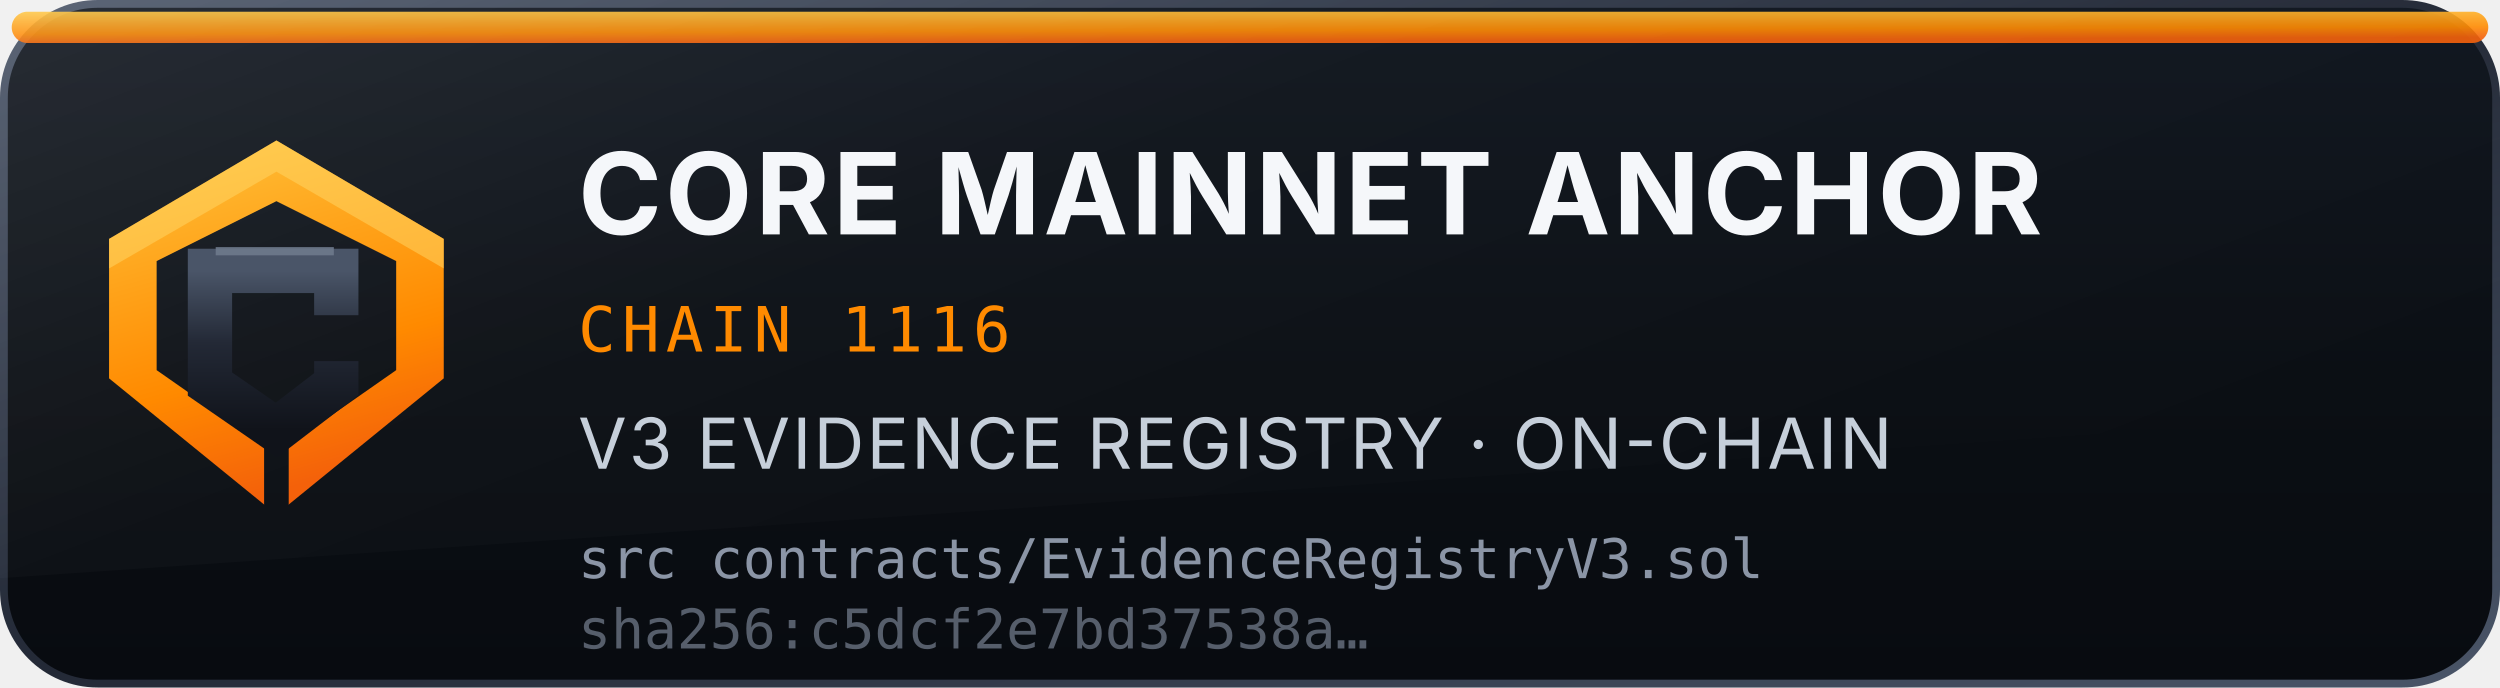
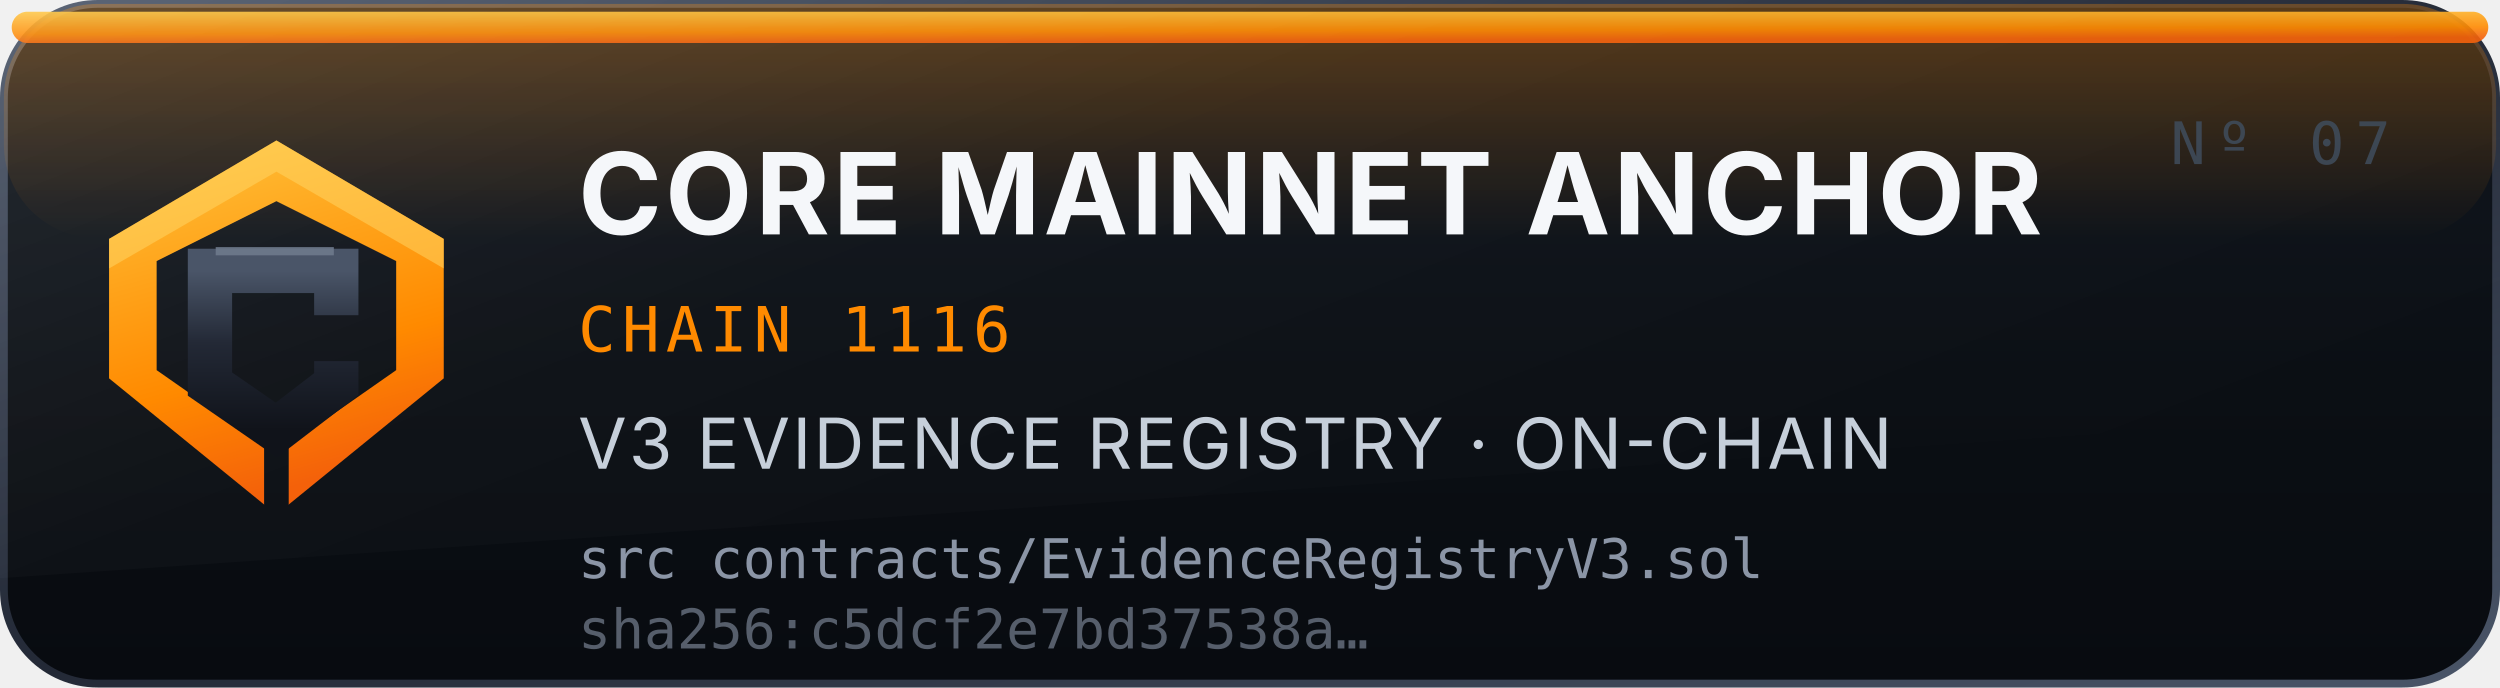
<svg xmlns="http://www.w3.org/2000/svg" viewBox="0 0 320 88" width="320" height="88" role="img" aria-label="CoreGuard CORE MAINNET ANCHOR — CHAIN 1116">
  <defs>
    <linearGradient id="platecoreanchor" x1="0" y1="0" x2="0" y2="1">
      <stop offset="0" stop-color="#10161F" />
      <stop offset="0.55" stop-color="#0B0F14" />
      <stop offset="1" stop-color="#080B10" />
+     </linearGradient>
+     <linearGradient id="halocoreanchor" x1="0" y1="0" x2="0" y2="1">
+       <stop offset="0" stop-color="#FF8A00" stop-opacity="0.30" />
+       <stop offset="1" stop-color="#FF8A00" stop-opacity="0" />
    </linearGradient>
    <linearGradient id="shieldcoreanchor" x1="0" y1="0" x2="0.25" y2="1">
      <stop offset="0" stop-color="#FFC53D" />
      <stop offset="0.38" stop-color="#FFA31A" />
      <stop offset="0.68" stop-color="#FF8A00" />
      <stop offset="1" stop-color="#F4610A" />
    </linearGradient>
    <linearGradient id="steelcoreanchor" x1="0" y1="0" x2="0" y2="1">
      <stop offset="0" stop-color="#4A5568" />
      <stop offset="0.45" stop-color="#232936" />
      <stop offset="1" stop-color="#10131A" />
    </linearGradient>
    <linearGradient id="sheencoreanchor" x1="0" y1="0" x2="1" y2="0.6">
      <stop offset="0" stop-color="#FFFFFF" stop-opacity="0.10" />
      <stop offset="0.45" stop-color="#FFFFFF" stop-opacity="0.02" />
      <stop offset="1" stop-color="#FFFFFF" stop-opacity="0" />
    </linearGradient>
    <linearGradient id="edgecoreanchor" x1="0" y1="0" x2="1" y2="1">
      <stop offset="0" stop-color="#4A5568" />
      <stop offset="0.5" stop-color="#232936" />
      <stop offset="1" stop-color="#4A5568" />
    </linearGradient>
  </defs>
  <rect x="0.5" y="0.5" width="319" height="87" rx="12" fill="url(#platecoreanchor)" />
  <rect x="0.5" y="0.5" width="319" height="87" rx="12" fill="none" stroke="url(#edgecoreanchor)" stroke-width="1" />
+   <rect x="0.5" y="0.5" width="319" height="30" rx="12" fill="url(#halocoreanchor)" />
  <rect x="1.5" y="1.5" width="317" height="4" rx="2" fill="url(#shieldcoreanchor)" fill-opacity="0.9" />
  <path d="M0 0 H320 V52 L0 74 Z" fill="url(#sheencoreanchor)" />
  <mask id="slitcoreanchor">
    <rect width="512" height="512" fill="#fff" />
    <rect x="241" y="374" width="30" height="140" fill="#000" />
  </mask>
  <g transform="translate(8.5 16.3) scale(0.105)">
    <path fill="url(#shieldcoreanchor)" fill-rule="evenodd" mask="url(#slitcoreanchor)" d="M256 16 L460 136 L460 306 L256 472 L52 306 L52 136 Z M256 90 L402 163 L402 296 L256 398 L110 296 L110 163 Z" />
    <path fill="#FFD867" opacity="0.5" mask="url(#slitcoreanchor)" d="M256 16 L460 136 L460 172 L256 54 L52 172 L52 136 Z" />
    <g fill="none" stroke="url(#steelcoreanchor)" stroke-width="54" stroke-linecap="butt" stroke-linejoin="miter">
      <path d="M329 285 L329 313 L256 369 L175 313 L175 175 L329 175 L329 229" />
      <path d="M226 285 L329 285" />
    </g>
    <path fill="none" stroke="#6E7A8C" stroke-width="10" opacity="0.9" d="M326 151 L182 151" />
  </g>
+   <text x="306" y="21" text-anchor="end" font-family="'JetBrains Mono', 'Cascadia Code', Consolas, monospace" font-size="7.5" letter-spacing="1.4" fill="#3E4A59" opacity="0.9">Nº 07</text>
  <text x="74" y="30" font-family="Inter, 'Segoe UI', system-ui, sans-serif" font-size="14.5" font-weight="700" letter-spacing="0.4" fill="#F5F7FA">CORE MAINNET ANCHOR</text>
  <text x="74" y="45" font-family="'JetBrains Mono', 'Cascadia Code', Consolas, monospace" font-size="8" fill="#FF8A00" letter-spacing="0.8">CHAIN 1116</text>
  <text x="74" y="60" font-family="Inter, 'Segoe UI', system-ui, sans-serif" font-size="9" fill="#C6CFDA" letter-spacing="0.3">V3 EVIDENCE REGISTRY · ON-CHAIN</text>
  <text x="74" y="74" font-family="'JetBrains Mono', 'Cascadia Code', Consolas, monospace" font-size="7" fill="#8B95A6">src contracts/EvidenceRegistryV3.sol</text>
  <text x="74" y="83" font-family="'JetBrains Mono', 'Cascadia Code', Consolas, monospace" font-size="7" fill="#565E6B">sha256:c5dcf2e7bd37538a…</text>
</svg>
